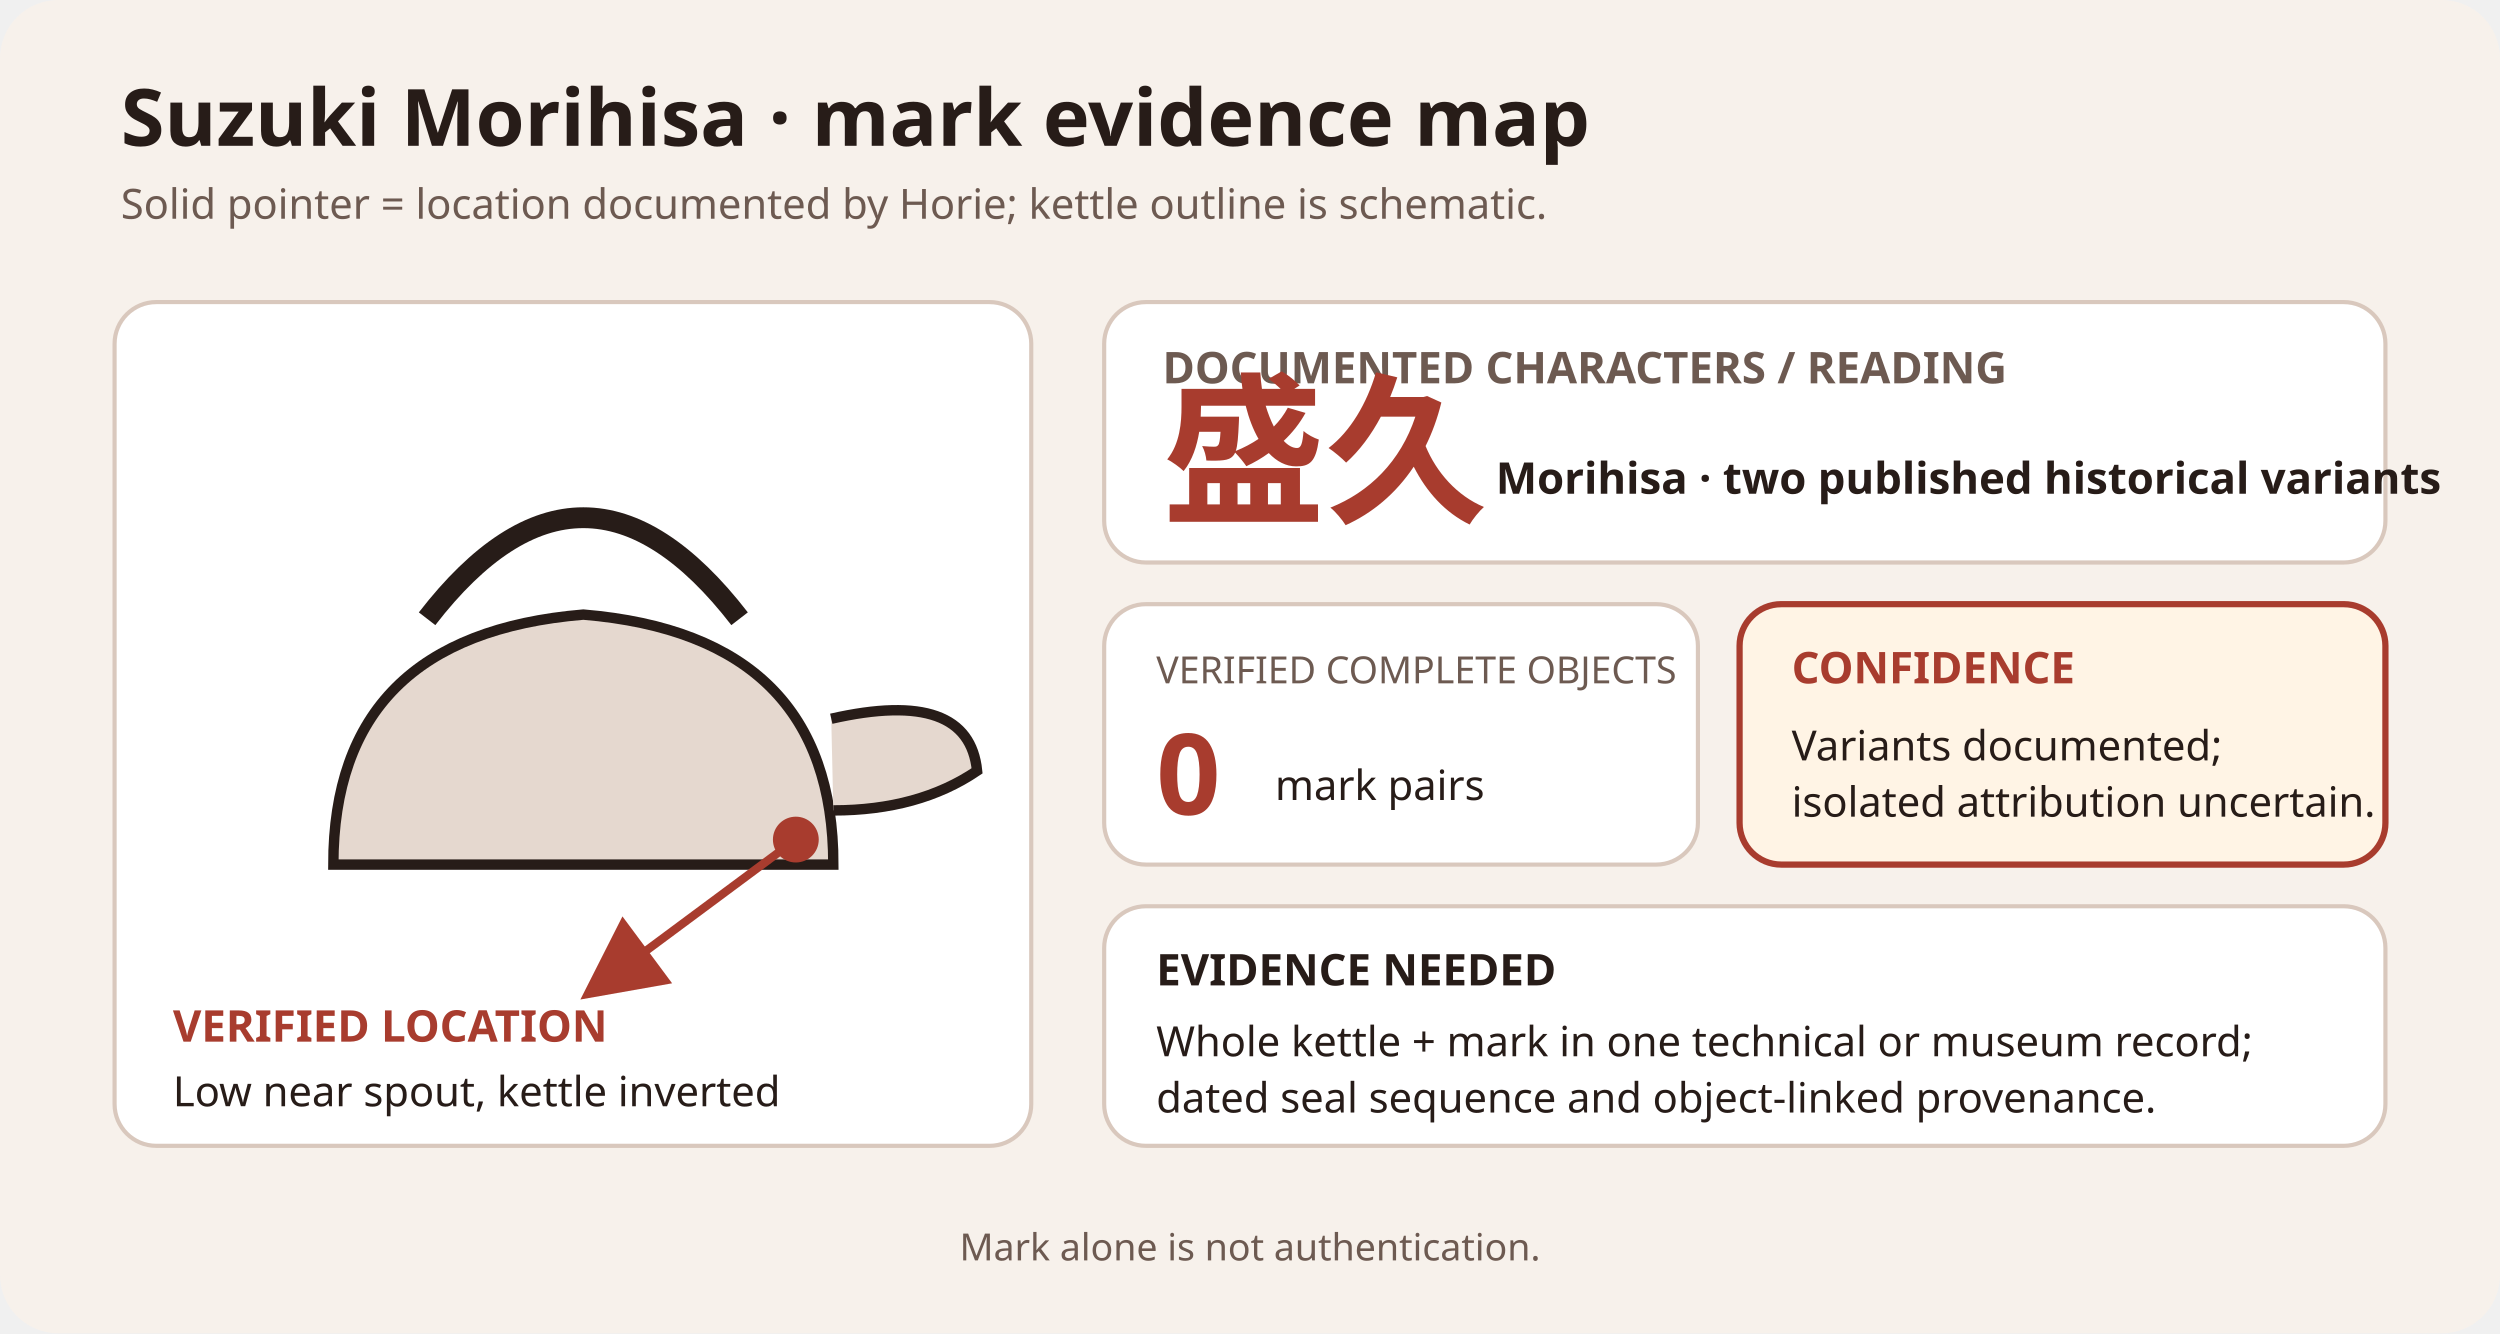
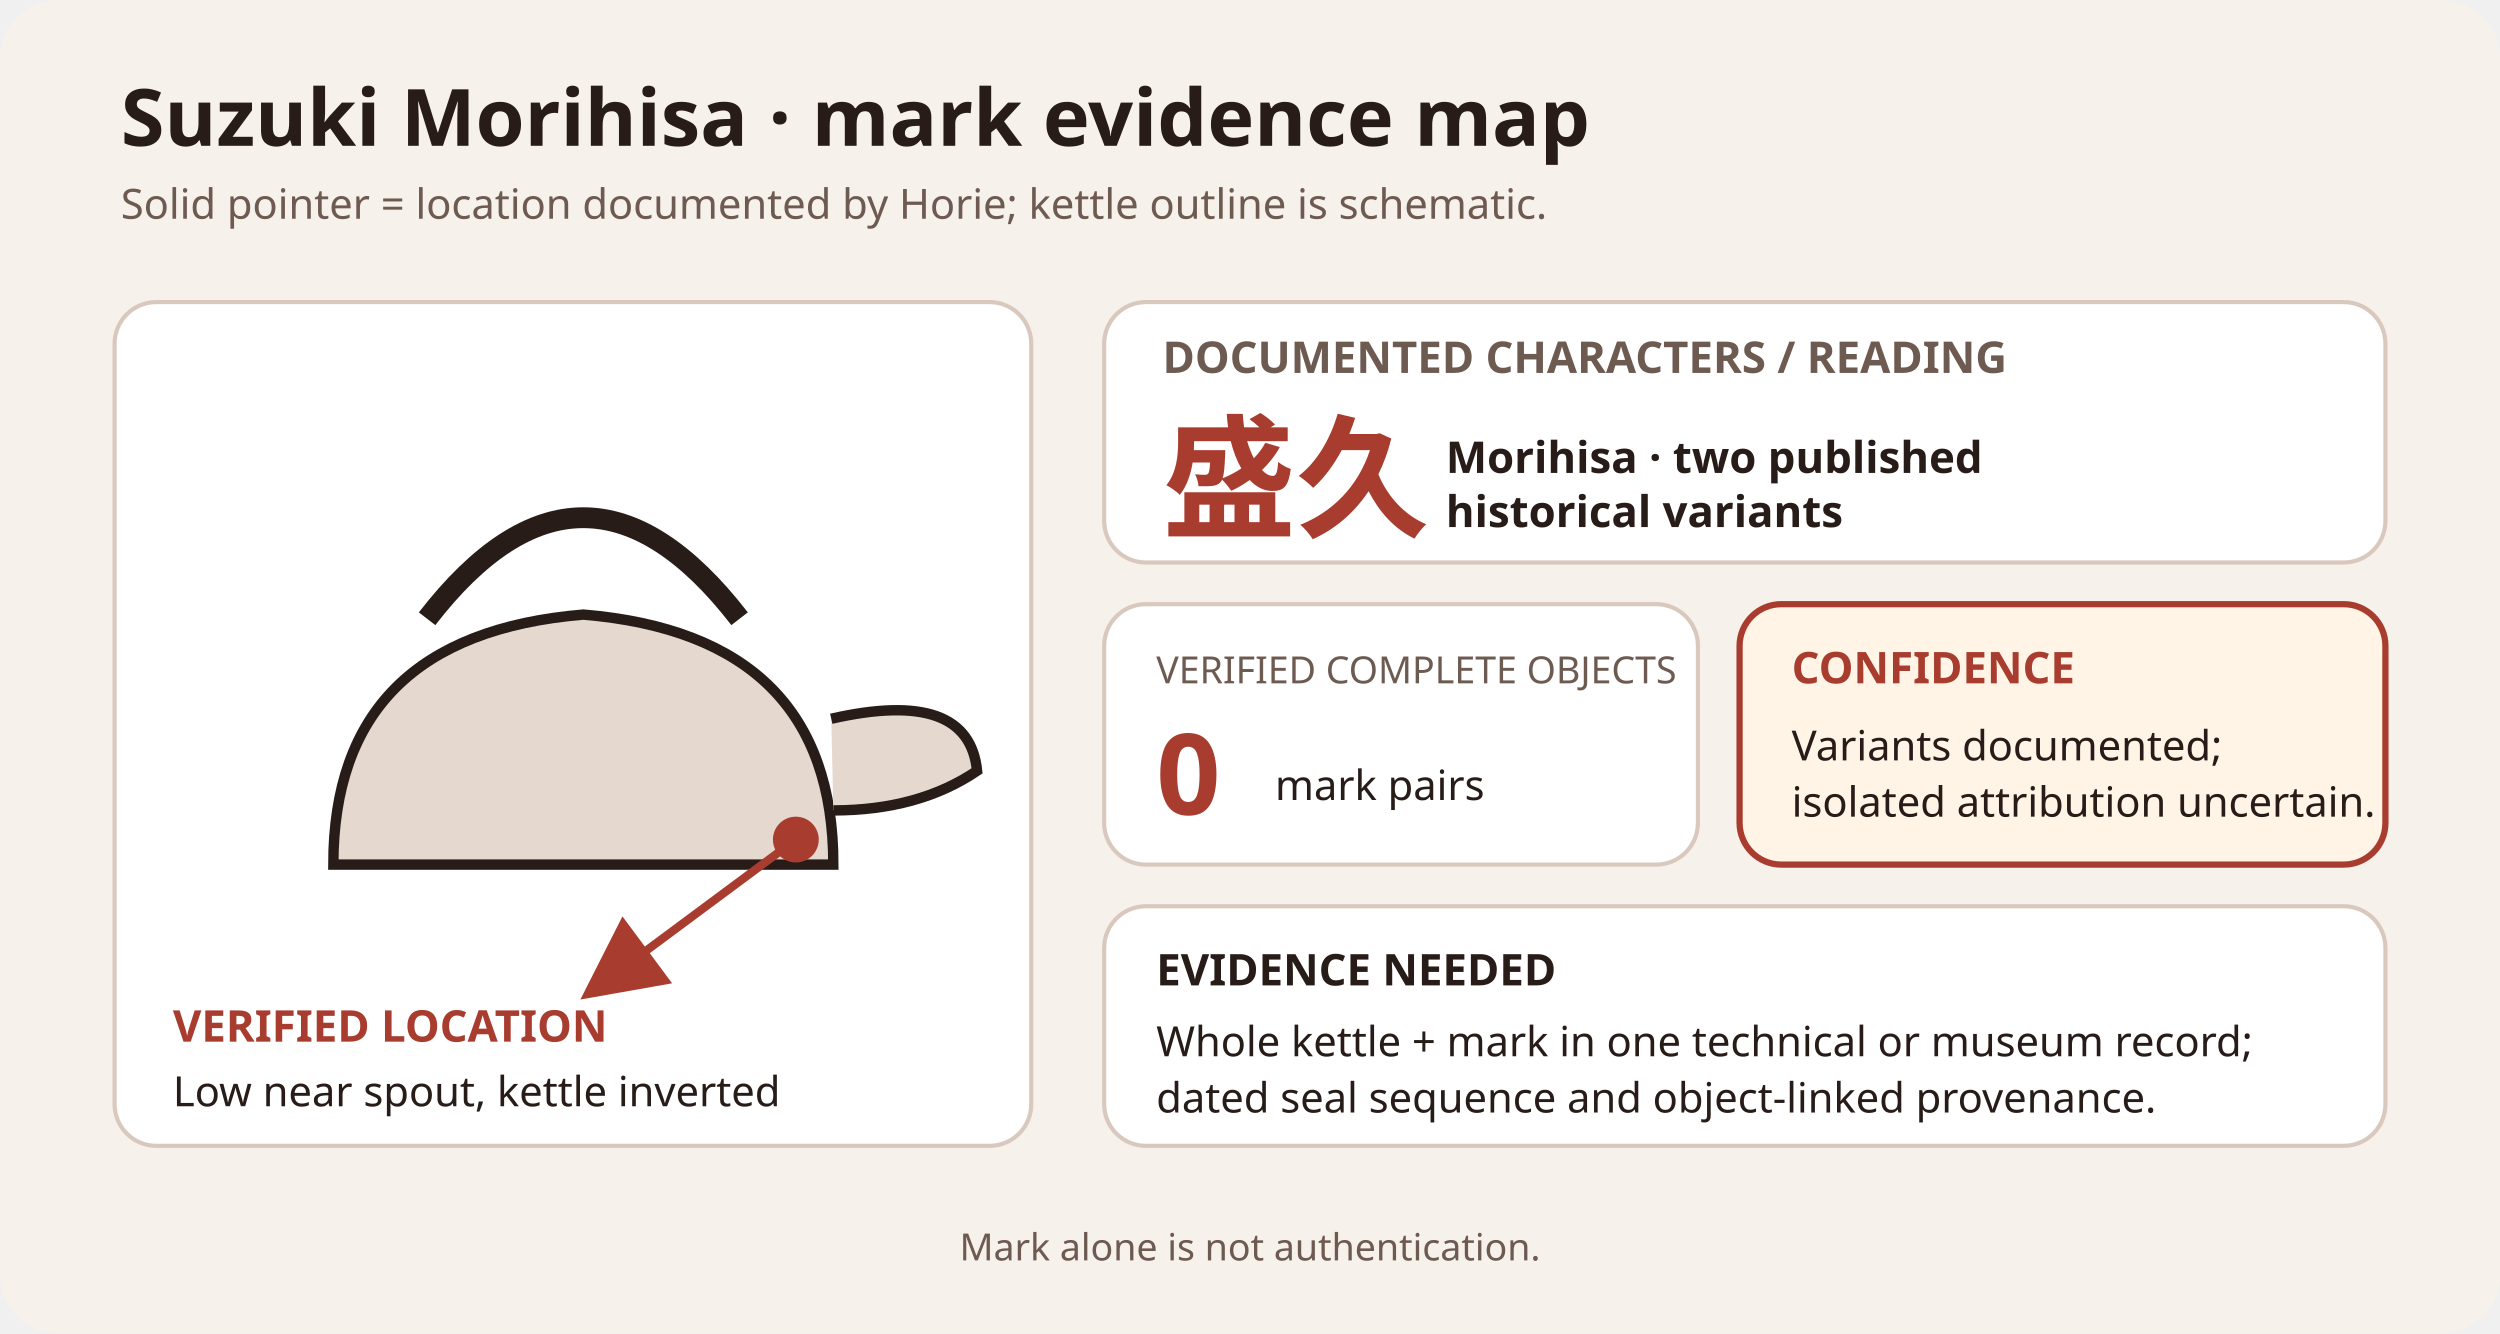
<svg xmlns="http://www.w3.org/2000/svg" width="1200" height="640" viewBox="0 0 1200 640" role="img" aria-labelledby="title desc">
  <defs>
    <marker id="arrow" markerWidth="10" markerHeight="10" refX="8" refY="5" orient="auto">
      <path d="M0 0L10 5L0 10Z" fill="#a83c2e" />
    </marker>
  </defs>
-   <style>.bg{fill:#f7f1eb}.ink{fill:#271c18}.muted{fill:#6d5a51}.accent{fill:#a83c2e}.box{fill:#fff;stroke:#d9c8bd;stroke-width:2}.warn{fill:#fff4e5;stroke:#a83c2e;stroke-width:3}.title{font:700 38px system-ui,sans-serif}.head{font:700 21px system-ui,sans-serif}.body{font:20px system-ui,sans-serif}.mark{font:700 78px serif}.count{font:700 54px system-ui,sans-serif}.small{font:18px system-ui,sans-serif}</style>
+   <style>.bg{fill:#f7f1eb}.ink{fill:#271c18}.muted{fill:#6d5a51}.accent{fill:#a83c2e}.box{fill:#fff;stroke:#d9c8bd;stroke-width:2}.warn{fill:#fff4e5;stroke:#a83c2e;stroke-width:3}.title{font:700 38px system-ui,sans-serif}.head{font:700 21px system-ui,sans-serif}.body{font:20px system-ui,sans-serif}.mark{font:700 64px serif}.count{font:700 54px system-ui,sans-serif}.small{font:18px system-ui,sans-serif}</style>
  <rect class="bg" width="1200" height="640" rx="28" />
  <text x="58" y="70" class="title ink">Suzuki Morihisa · mark evidence map</text>
  <text x="58" y="105" class="body muted">Solid pointer = location documented by Horie; kettle outline is schematic.</text>
  <g transform="translate(55 145)">
    <rect width="440" height="405" rx="20" class="box" />
    <path d="M105 270Q105 160 225 150Q345 160 345 270Z" fill="#e5d8cf" stroke="#271c18" stroke-width="5" />
    <path d="M150 152Q225 55 300 152" fill="none" stroke="#271c18" stroke-width="10" />
    <path d="M344 200Q410 185 414 225Q386 244 345 244" fill="#e5d8cf" stroke="#271c18" stroke-width="5" />
    <circle cx="327" cy="258" r="11" class="accent" />
    <path d="M327 258L230 330" fill="none" stroke="#a83c2e" stroke-width="4" marker-end="url(#arrow)" />
    <text x="28" y="355" class="head accent">VERIFIED LOCATION</text>
    <text x="28" y="386" class="body ink">Low near spout, kettle inverted</text>
  </g>
  <g transform="translate(530 145)">
    <rect width="615" height="125" rx="20" class="box" />
-     <text x="28" y="39" class="head muted">DOCUMENTED CHARACTERS / READING</text>
-     <text x="28" y="100" class="mark accent">盛久</text>
-     <text x="188" y="92" class="head ink">Morihisa · two published historical variants</text>
+     <text x="28" y="34" class="head muted">DOCUMENTED CHARACTERS / READING</text>
+     <text x="28" y="108" class="mark accent">盛久</text>
+     <text x="164" y="82" class="head ink">
+       <tspan x="164">Morihisa · two published</tspan>
+       <tspan x="164" dy="26">historical variants</tspan>
+     </text>
  </g>
  <g transform="translate(530 290)">
    <rect width="285" height="125" rx="20" class="box" />
    <text x="25" y="38" class="small muted">VERIFIED COMPLETE OBJECTS</text>
    <text x="25" y="101" class="count accent">0</text>
    <text x="82" y="94" class="body ink">mark pairs</text>
  </g>
  <g transform="translate(835 290)">
    <rect width="310" height="125" rx="20" class="warn" />
    <text x="25" y="38" class="head accent">CONFIDENCE</text>
    <text x="25" y="75" class="body ink">Variants documented;</text>
    <text x="25" y="102" class="body ink">isolated attribution uncertain.</text>
  </g>
  <g transform="translate(530 435)">
    <rect width="615" height="115" rx="20" class="box" />
    <text x="25" y="38" class="head ink">EVIDENCE NEEDED</text>
    <text x="25" y="72" class="body ink">Whole kettle + mark in one technical or museum record;</text>
    <text x="25" y="99" class="body ink">dated seal sequence and object-linked provenance.</text>
  </g>
  <text x="600" y="605" text-anchor="middle" class="small muted">Mark alone is not authentication.</text>
</svg>
